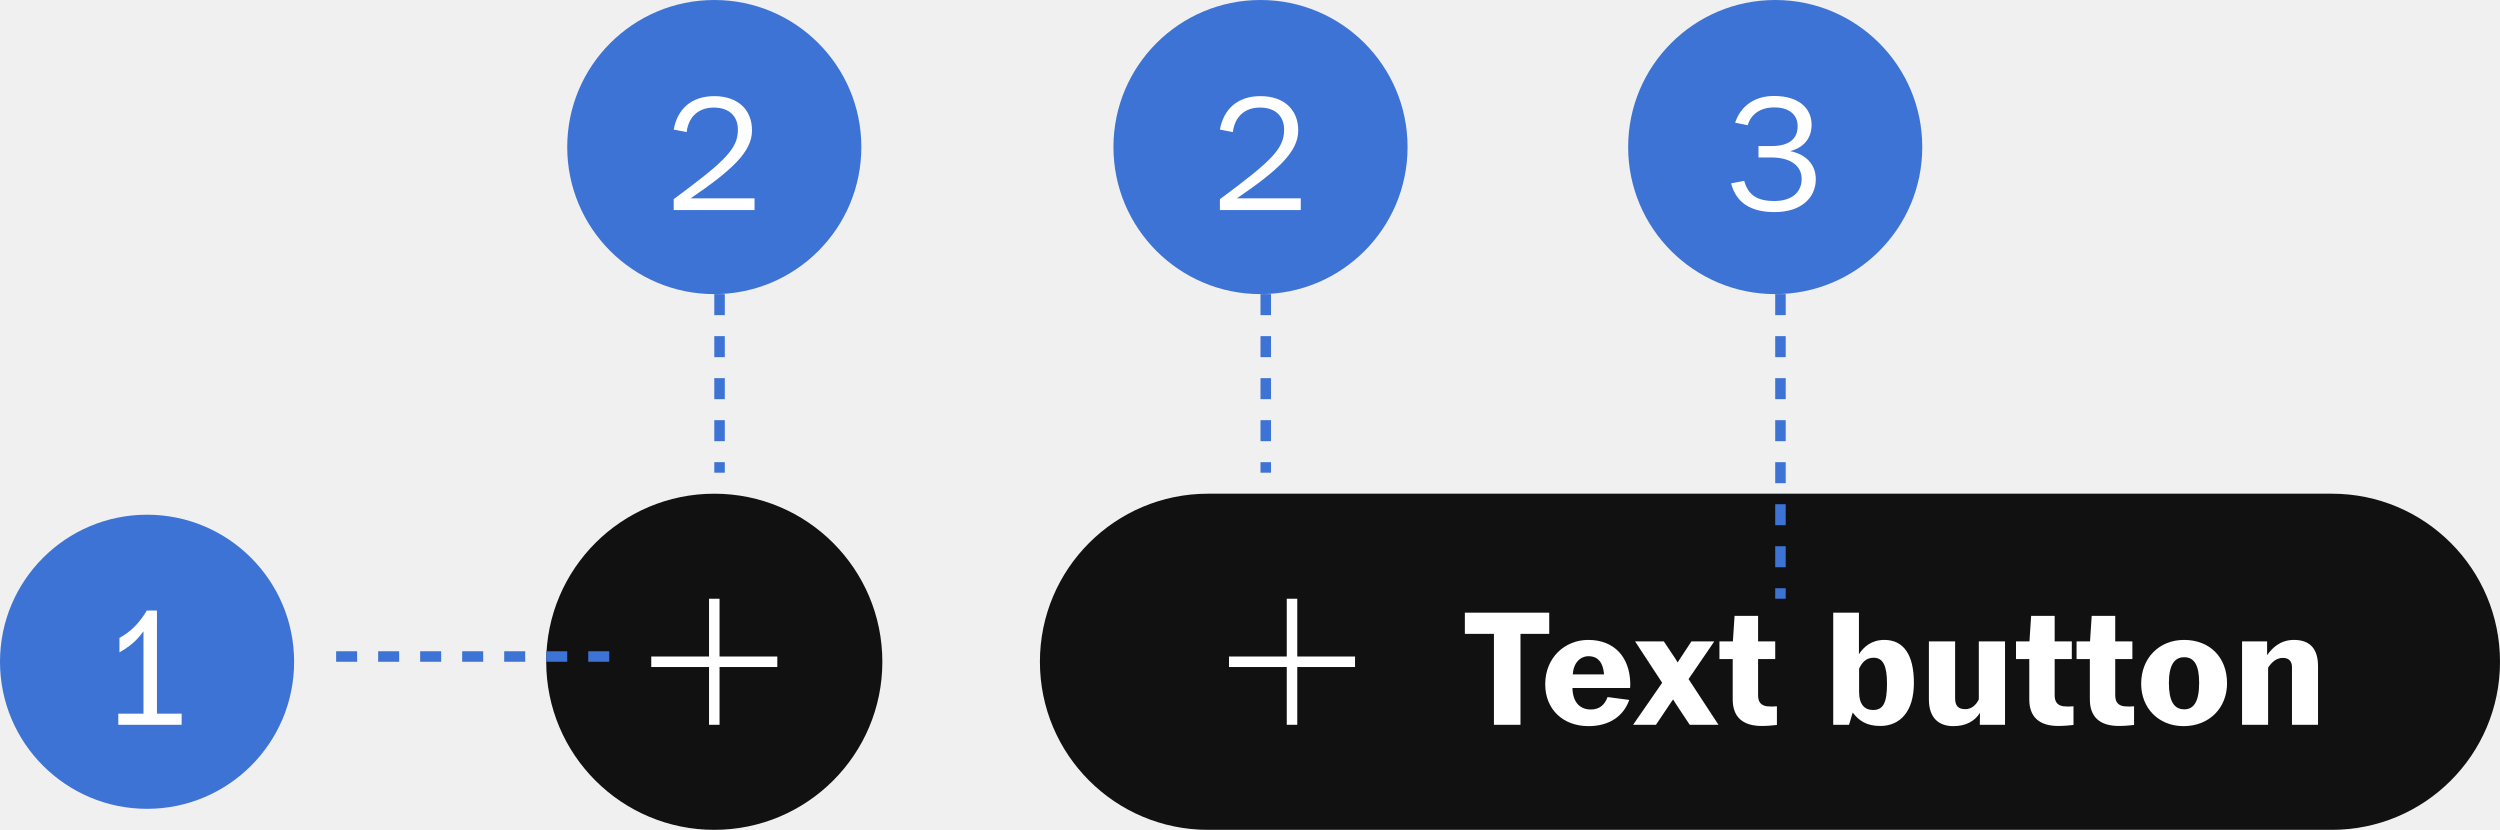
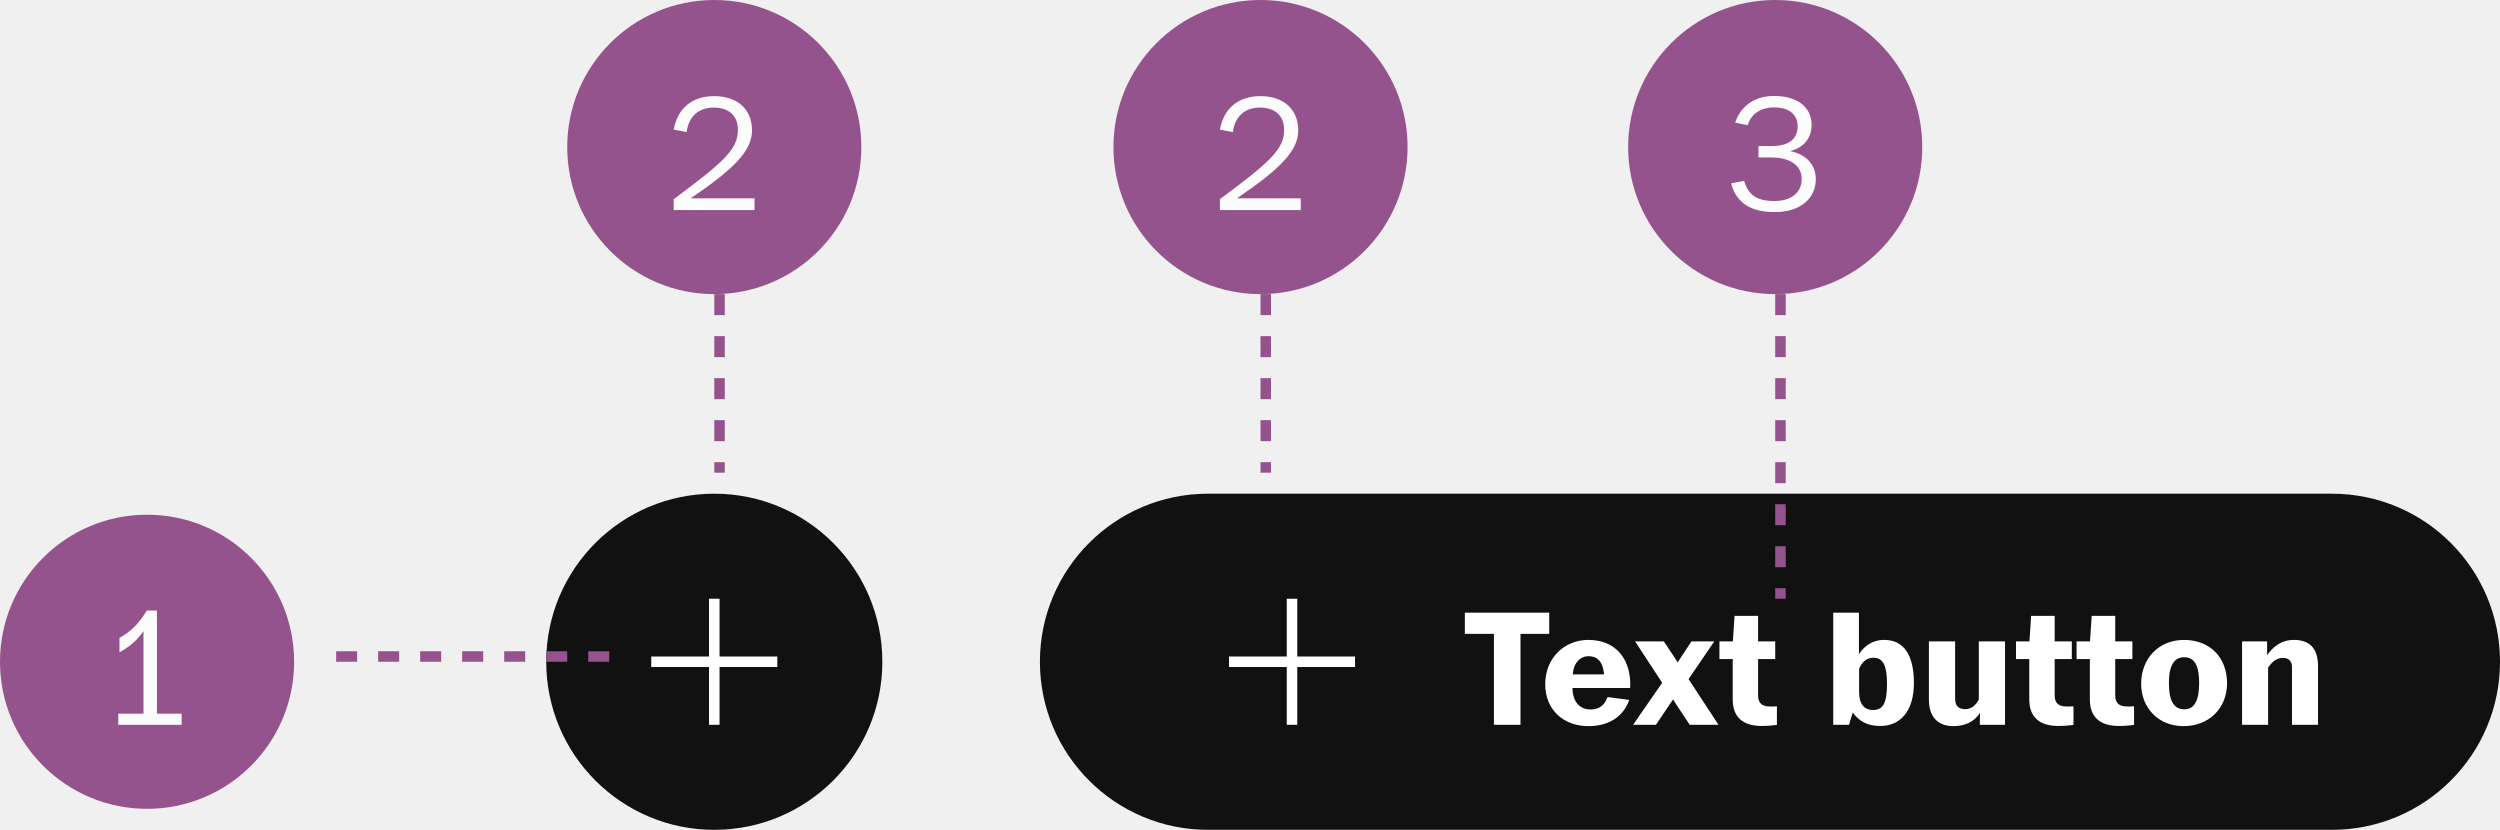
<svg xmlns="http://www.w3.org/2000/svg" width="238" height="79" viewBox="0 0 238 79" fill="none">
-   <rect x="54" width="28" height="28" rx="14" fill="#3D73D5" />
-   <path d="M71.832 20V18.88H65.752C69.72 16.176 71.592 14.432 71.592 12.416C71.592 10.448 70.248 9.152 67.992 9.152C65.8 9.152 64.488 10.4 64.136 12.336L65.368 12.576C65.56 11.056 66.552 10.24 67.944 10.24C69.528 10.24 70.248 11.168 70.248 12.336C70.248 14.144 69.112 15.28 64.136 18.96V20H71.832Z" fill="white" />
-   <line x1="68.5" y1="28" x2="68.5" y2="45" stroke="#3D73D5" stroke-dasharray="2 2" />
-   <rect x="106" width="28" height="28" rx="14" fill="#3D73D5" />
-   <path d="M123.832 20V18.88H117.752C121.72 16.176 123.592 14.432 123.592 12.416C123.592 10.448 122.248 9.152 119.992 9.152C117.8 9.152 116.488 10.4 116.136 12.336L117.368 12.576C117.56 11.056 118.552 10.24 119.944 10.24C121.528 10.24 122.248 11.168 122.248 12.336C122.248 14.144 121.112 15.28 116.136 18.96V20H123.832Z" fill="white" />
-   <line x1="120.5" y1="28" x2="120.5" y2="45" stroke="#3D73D5" stroke-dasharray="2 2" />
+   <rect x="54" width="28" height="28" rx="14" fill="#94538C" />
+   <path d="M71.832 20V18.88H65.752C69.72 16.176 71.592 14.432 71.592 12.416C71.592 10.448 70.248 9.152 67.992 9.152C65.8 9.152 64.488 10.4 64.136 12.336L65.368 12.576C65.56 11.056 66.552 10.24 67.944 10.24C69.528 10.24 70.248 11.168 70.248 12.336C70.248 14.144 69.112 15.28 64.136 18.96V20H71.832Z" fill="#FCFCFC" />
+   <line x1="68.5" y1="28" x2="68.5" y2="45" stroke="#94538C" stroke-dasharray="2 2" />
+   <rect x="106" width="28" height="28" rx="14" fill="#94538C" />
+   <path d="M123.832 20V18.88H117.752C121.72 16.176 123.592 14.432 123.592 12.416C123.592 10.448 122.248 9.152 119.992 9.152C117.8 9.152 116.488 10.4 116.136 12.336L117.368 12.576C117.56 11.056 118.552 10.24 119.944 10.24C121.528 10.24 122.248 11.168 122.248 12.336C122.248 14.144 121.112 15.28 116.136 18.96V20H123.832Z" fill="#FCFCFC" />
+   <line x1="120.5" y1="28" x2="120.5" y2="45" stroke="#94538C" stroke-dasharray="2 2" />
  <path d="M52 63C52 54.163 59.163 47 68 47C76.837 47 84 54.163 84 63C84 71.837 76.837 79 68 79C59.163 79 52 71.837 52 63Z" fill="#111111" />
  <path d="M74 62.5H68.5V57H67.5V62.5H62V63.5H67.5V69H68.5V63.5H74V62.5Z" fill="white" />
-   <path d="M99 63C99 54.163 106.163 47 115 47H222C230.837 47 238 54.163 238 63V63C238 71.837 230.837 79 222 79H115C106.163 79 99 71.837 99 63V63Z" fill="#111111" />
+   <path d="M99 63C99 54.163 106.163 47 115 47H222C230.837 47 238 54.163 238 63C238 71.837 230.837 79 222 79H115C106.163 79 99 71.837 99 63Z" fill="#111111" />
  <path d="M129 62.5H123.5V57H122.5V62.5H117V63.5H122.5V69H123.5V63.5H129V62.5Z" fill="white" />
  <path d="M144.75 69V60.344H147.486V58.328H139.454V60.344H142.222V69H144.75ZM151.217 69.128C153.265 69.128 154.577 68.136 155.105 66.632L153.041 66.36C152.753 67.144 152.241 67.544 151.441 67.544C150.465 67.544 149.729 66.92 149.697 65.496H155.185C155.201 65.32 155.201 65.192 155.201 65.016C155.137 62.552 153.681 60.92 151.201 60.92C148.993 60.92 147.105 62.584 147.105 65.144C147.105 67.56 148.833 69.128 151.217 69.128ZM149.729 64.2C149.793 63.112 150.433 62.472 151.233 62.472C152.161 62.472 152.625 63.128 152.705 64.2H149.729ZM157.647 69L158.991 67L159.279 66.584L159.535 67L160.863 69H163.599L160.751 64.648L163.199 61.064H161.023L159.951 62.696L159.711 63.064L159.487 62.696L158.399 61.064H155.663L158.239 65L155.471 69H157.647ZM167.722 69.112C168.218 69.112 168.778 69.064 169.162 69.016V67.24C168.826 67.272 168.522 67.272 168.218 67.24C167.626 67.16 167.37 66.808 167.37 66.184V62.744H169.002V61.064H167.37V58.632H165.13L164.97 61.064H163.69V62.744H164.954V66.584C164.954 68.264 165.914 69.112 167.722 69.112ZM179.003 69.112C180.891 69.112 182.203 67.736 182.203 65.016C182.203 62.312 181.211 60.92 179.387 60.92C178.155 60.92 177.419 61.592 176.971 62.28V58.328H174.523V69H176.027L176.379 67.832C176.987 68.632 177.707 69.112 179.003 69.112ZM178.315 67.592C177.483 67.592 176.987 67.032 176.987 65.88V63.656C177.243 63.096 177.643 62.616 178.363 62.616C179.291 62.616 179.643 63.416 179.643 65.096C179.643 66.888 179.291 67.592 178.315 67.592ZM185.951 69.128C187.087 69.128 187.951 68.712 188.495 67.864L188.479 69H190.879V61.064H188.383V66.584C188.127 67.112 187.695 67.512 187.103 67.512C186.447 67.512 186.127 67.224 186.127 66.472V61.064H183.631V66.6C183.631 68.36 184.591 69.128 185.951 69.128ZM195.956 69.112C196.452 69.112 197.012 69.064 197.396 69.016V67.24C197.06 67.272 196.756 67.272 196.452 67.24C195.86 67.16 195.604 66.808 195.604 66.184V62.744H197.236V61.064H195.604V58.632H193.364L193.204 61.064H191.924V62.744H193.188V66.584C193.188 68.264 194.148 69.112 195.956 69.112ZM201.722 69.112C202.218 69.112 202.778 69.064 203.162 69.016V67.24C202.826 67.272 202.522 67.272 202.218 67.24C201.626 67.16 201.37 66.808 201.37 66.184V62.744H203.002V61.064H201.37V58.632H199.13L198.97 61.064H197.69V62.744H198.954V66.584C198.954 68.264 199.914 69.112 201.722 69.112ZM207.871 69.128C210.351 69.128 212.015 67.368 212.015 65.048C212.015 62.584 210.383 60.92 207.919 60.92C205.567 60.92 203.839 62.632 203.839 65.096C203.839 67.416 205.503 69.128 207.871 69.128ZM207.951 67.528C206.959 67.528 206.479 66.744 206.479 65.016C206.479 63.336 206.991 62.568 207.935 62.568C208.911 62.568 209.359 63.352 209.359 65.016C209.359 66.76 208.863 67.528 207.951 67.528ZM215.924 69V63.56C216.244 63.08 216.676 62.632 217.332 62.632C217.94 62.632 218.196 63 218.196 63.496V69H220.676V63.416C220.676 61.896 220.02 60.92 218.388 60.92C217.044 60.92 216.292 61.72 215.828 62.376V61.064H213.444V69H215.924Z" fill="white" />
-   <rect x="155" width="28" height="28" rx="14" fill="#3D73D5" />
-   <path d="M168.944 20.192C171.472 20.192 172.864 18.832 172.864 17.056C172.864 15.648 171.92 14.688 170.416 14.384C171.728 14.064 172.464 13.136 172.464 11.888C172.464 10.288 171.232 9.136 168.88 9.136C167.12 9.136 165.744 10.016 165.184 11.68L166.384 11.92C166.688 10.88 167.584 10.224 168.912 10.224C170.288 10.224 171.136 10.88 171.136 12.016C171.136 13.248 170.288 13.904 168.64 13.904H167.408V14.992H168.64C170.512 14.992 171.52 15.824 171.52 17.04C171.52 18.208 170.688 19.136 168.912 19.136C167.248 19.136 166.416 18.544 166.048 17.216L164.8 17.456C165.296 19.344 166.72 20.192 168.944 20.192Z" fill="white" />
-   <line x1="169.5" y1="28" x2="169.5" y2="57" stroke="#3D73D5" stroke-dasharray="2 2" />
-   <rect y="49" width="28" height="28" rx="14" fill="#3D73D5" />
-   <path d="M17.293 69V67.944H14.941V58.12H13.981C13.293 59.256 12.541 60.088 11.373 60.728V62.104C12.893 61.24 13.277 60.552 13.661 60.104V67.944H11.261V69H17.293Z" fill="white" />
-   <line x1="32" y1="62.5" x2="60" y2="62.5" stroke="#3D73D5" stroke-dasharray="2 2" />
+   <rect x="155" width="28" height="28" rx="14" fill="#94538C" />
+   <path d="M168.944 20.192C171.472 20.192 172.864 18.832 172.864 17.056C172.864 15.648 171.92 14.688 170.416 14.384C171.728 14.064 172.464 13.136 172.464 11.888C172.464 10.288 171.232 9.136 168.88 9.136C167.12 9.136 165.744 10.016 165.184 11.68L166.384 11.92C166.688 10.88 167.584 10.224 168.912 10.224C170.288 10.224 171.136 10.88 171.136 12.016C171.136 13.248 170.288 13.904 168.64 13.904H167.408V14.992H168.64C170.512 14.992 171.52 15.824 171.52 17.04C171.52 18.208 170.688 19.136 168.912 19.136C167.248 19.136 166.416 18.544 166.048 17.216L164.8 17.456C165.296 19.344 166.72 20.192 168.944 20.192Z" fill="#FCFCFC" />
+   <line x1="169.5" y1="28" x2="169.5" y2="57" stroke="#94538C" stroke-dasharray="2 2" />
+   <rect y="49" width="28" height="28" rx="14" fill="#94538C" />
+   <path d="M17.293 69V67.944H14.941V58.12H13.981C13.293 59.256 12.541 60.088 11.373 60.728V62.104C12.893 61.24 13.277 60.552 13.661 60.104V67.944H11.261V69H17.293Z" fill="#FCFCFC" />
+   <line x1="32" y1="62.5" x2="60" y2="62.5" stroke="#94538C" stroke-dasharray="2 2" />
</svg>
